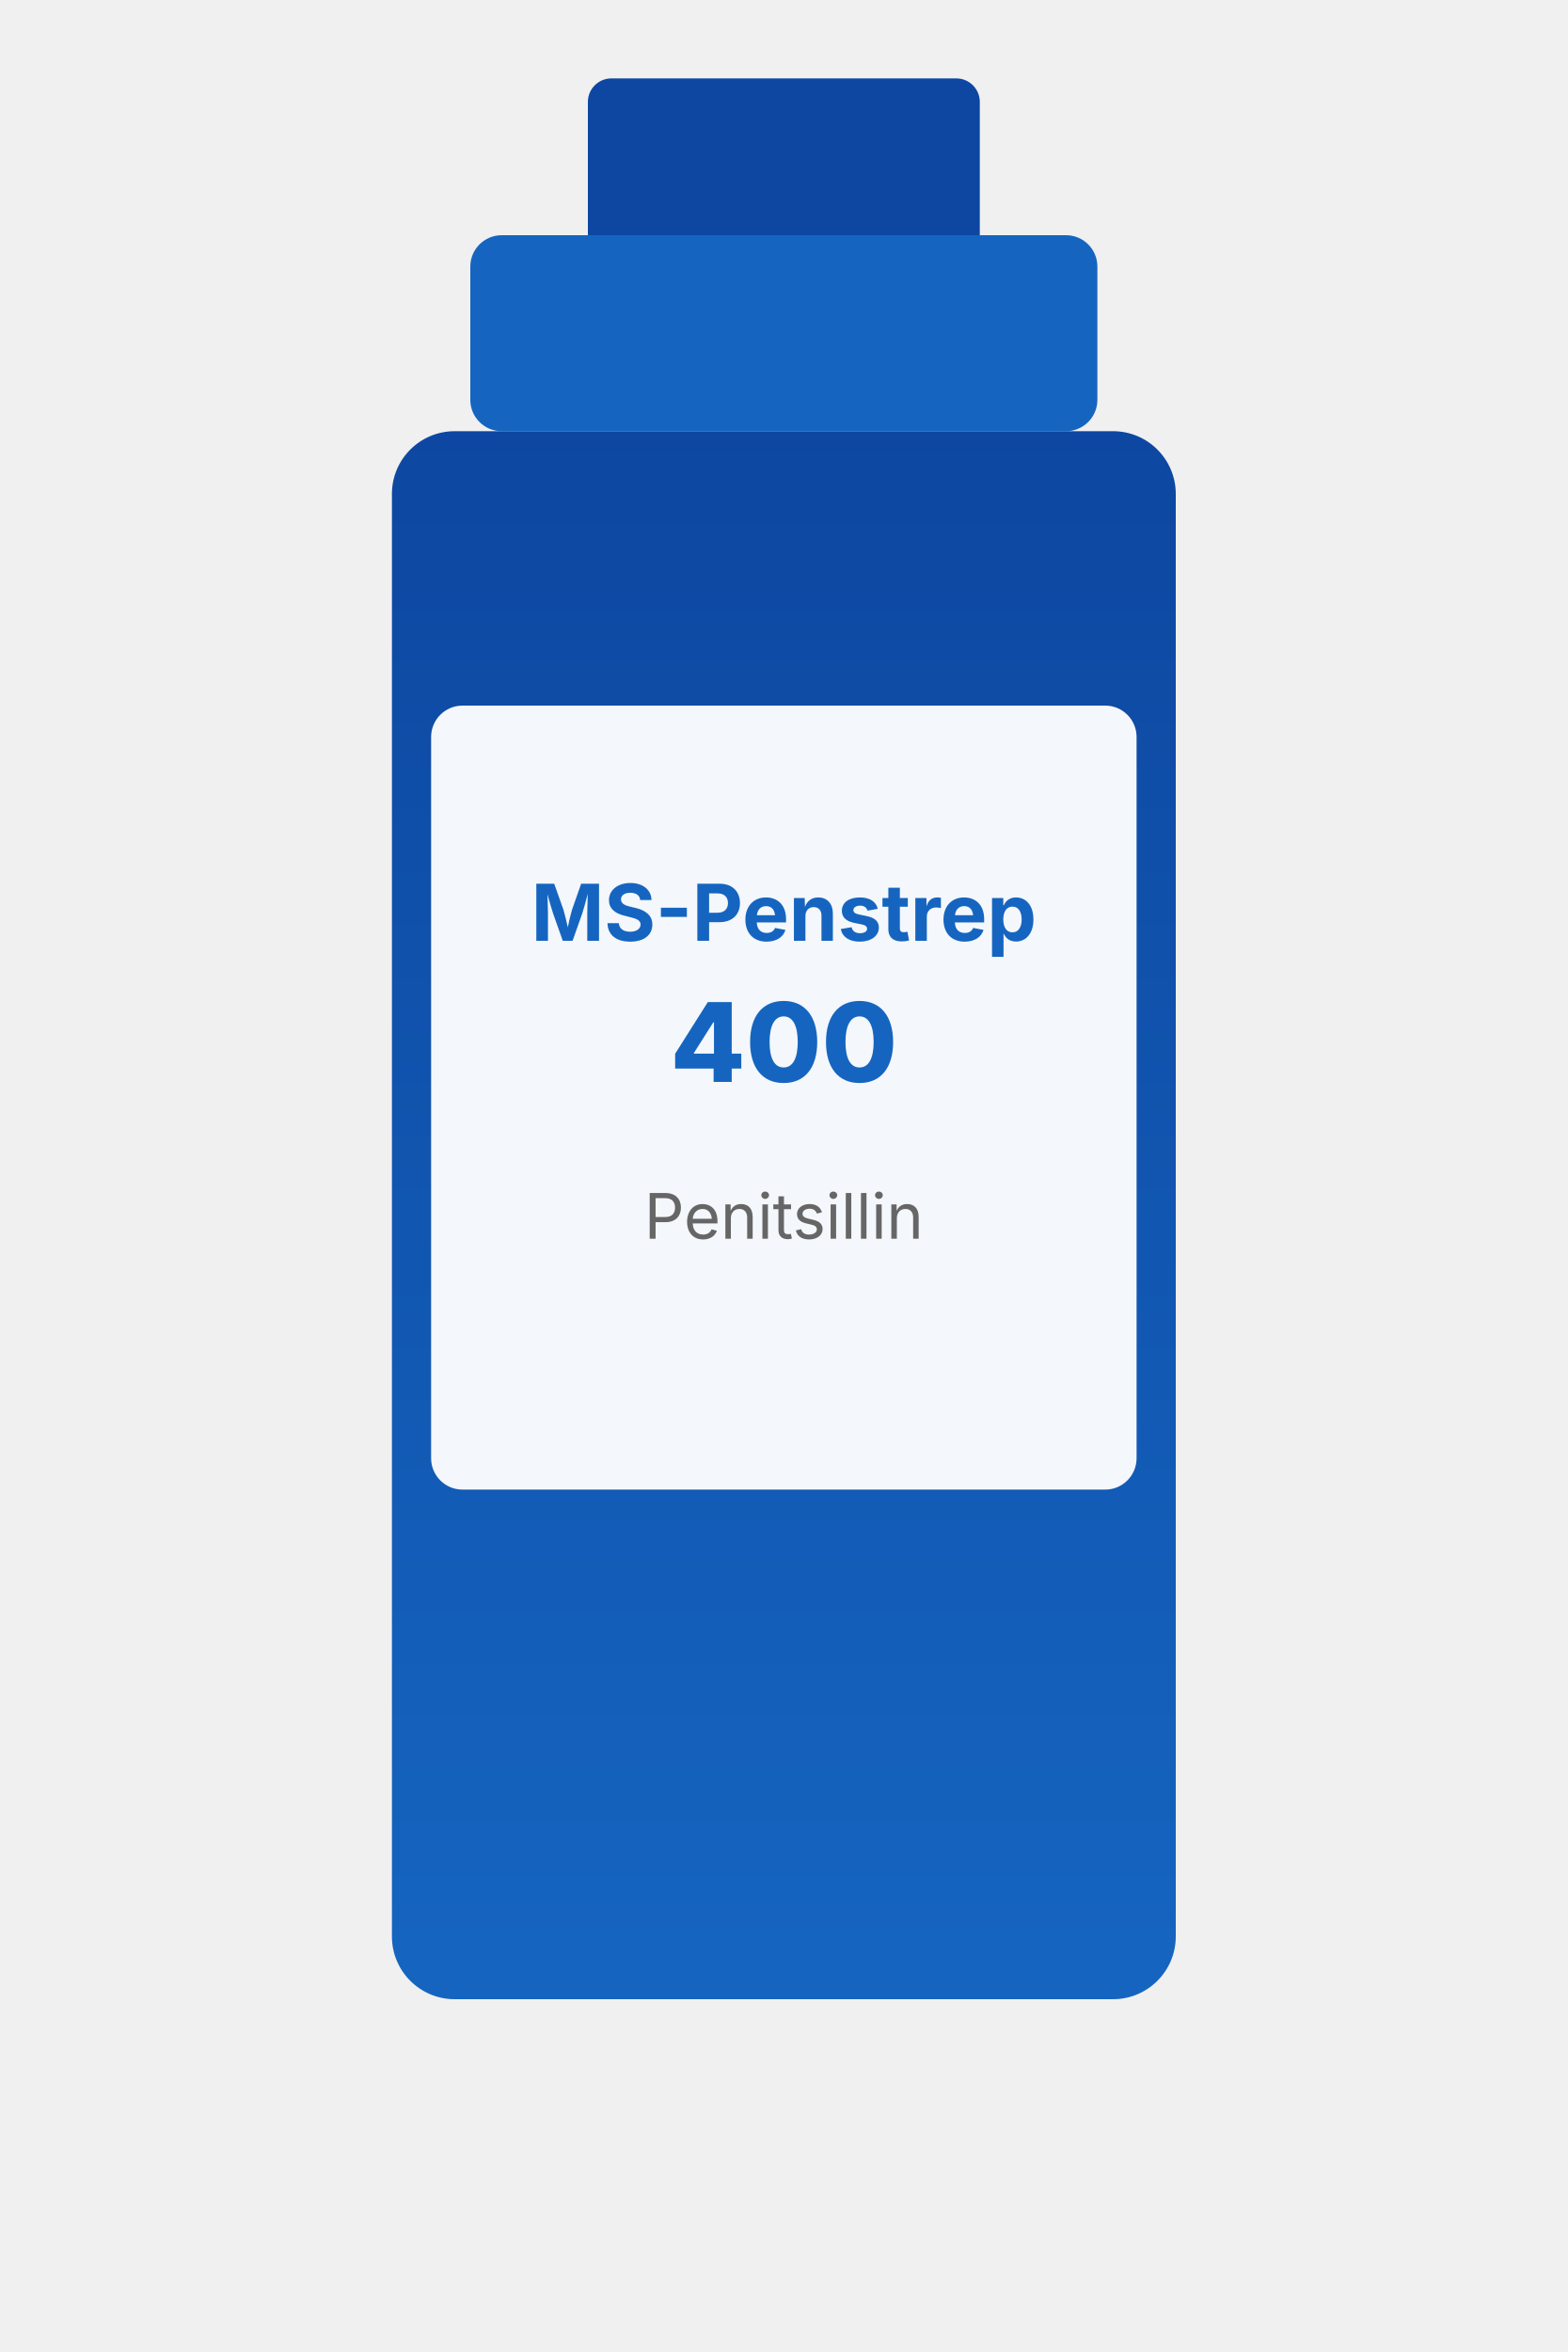
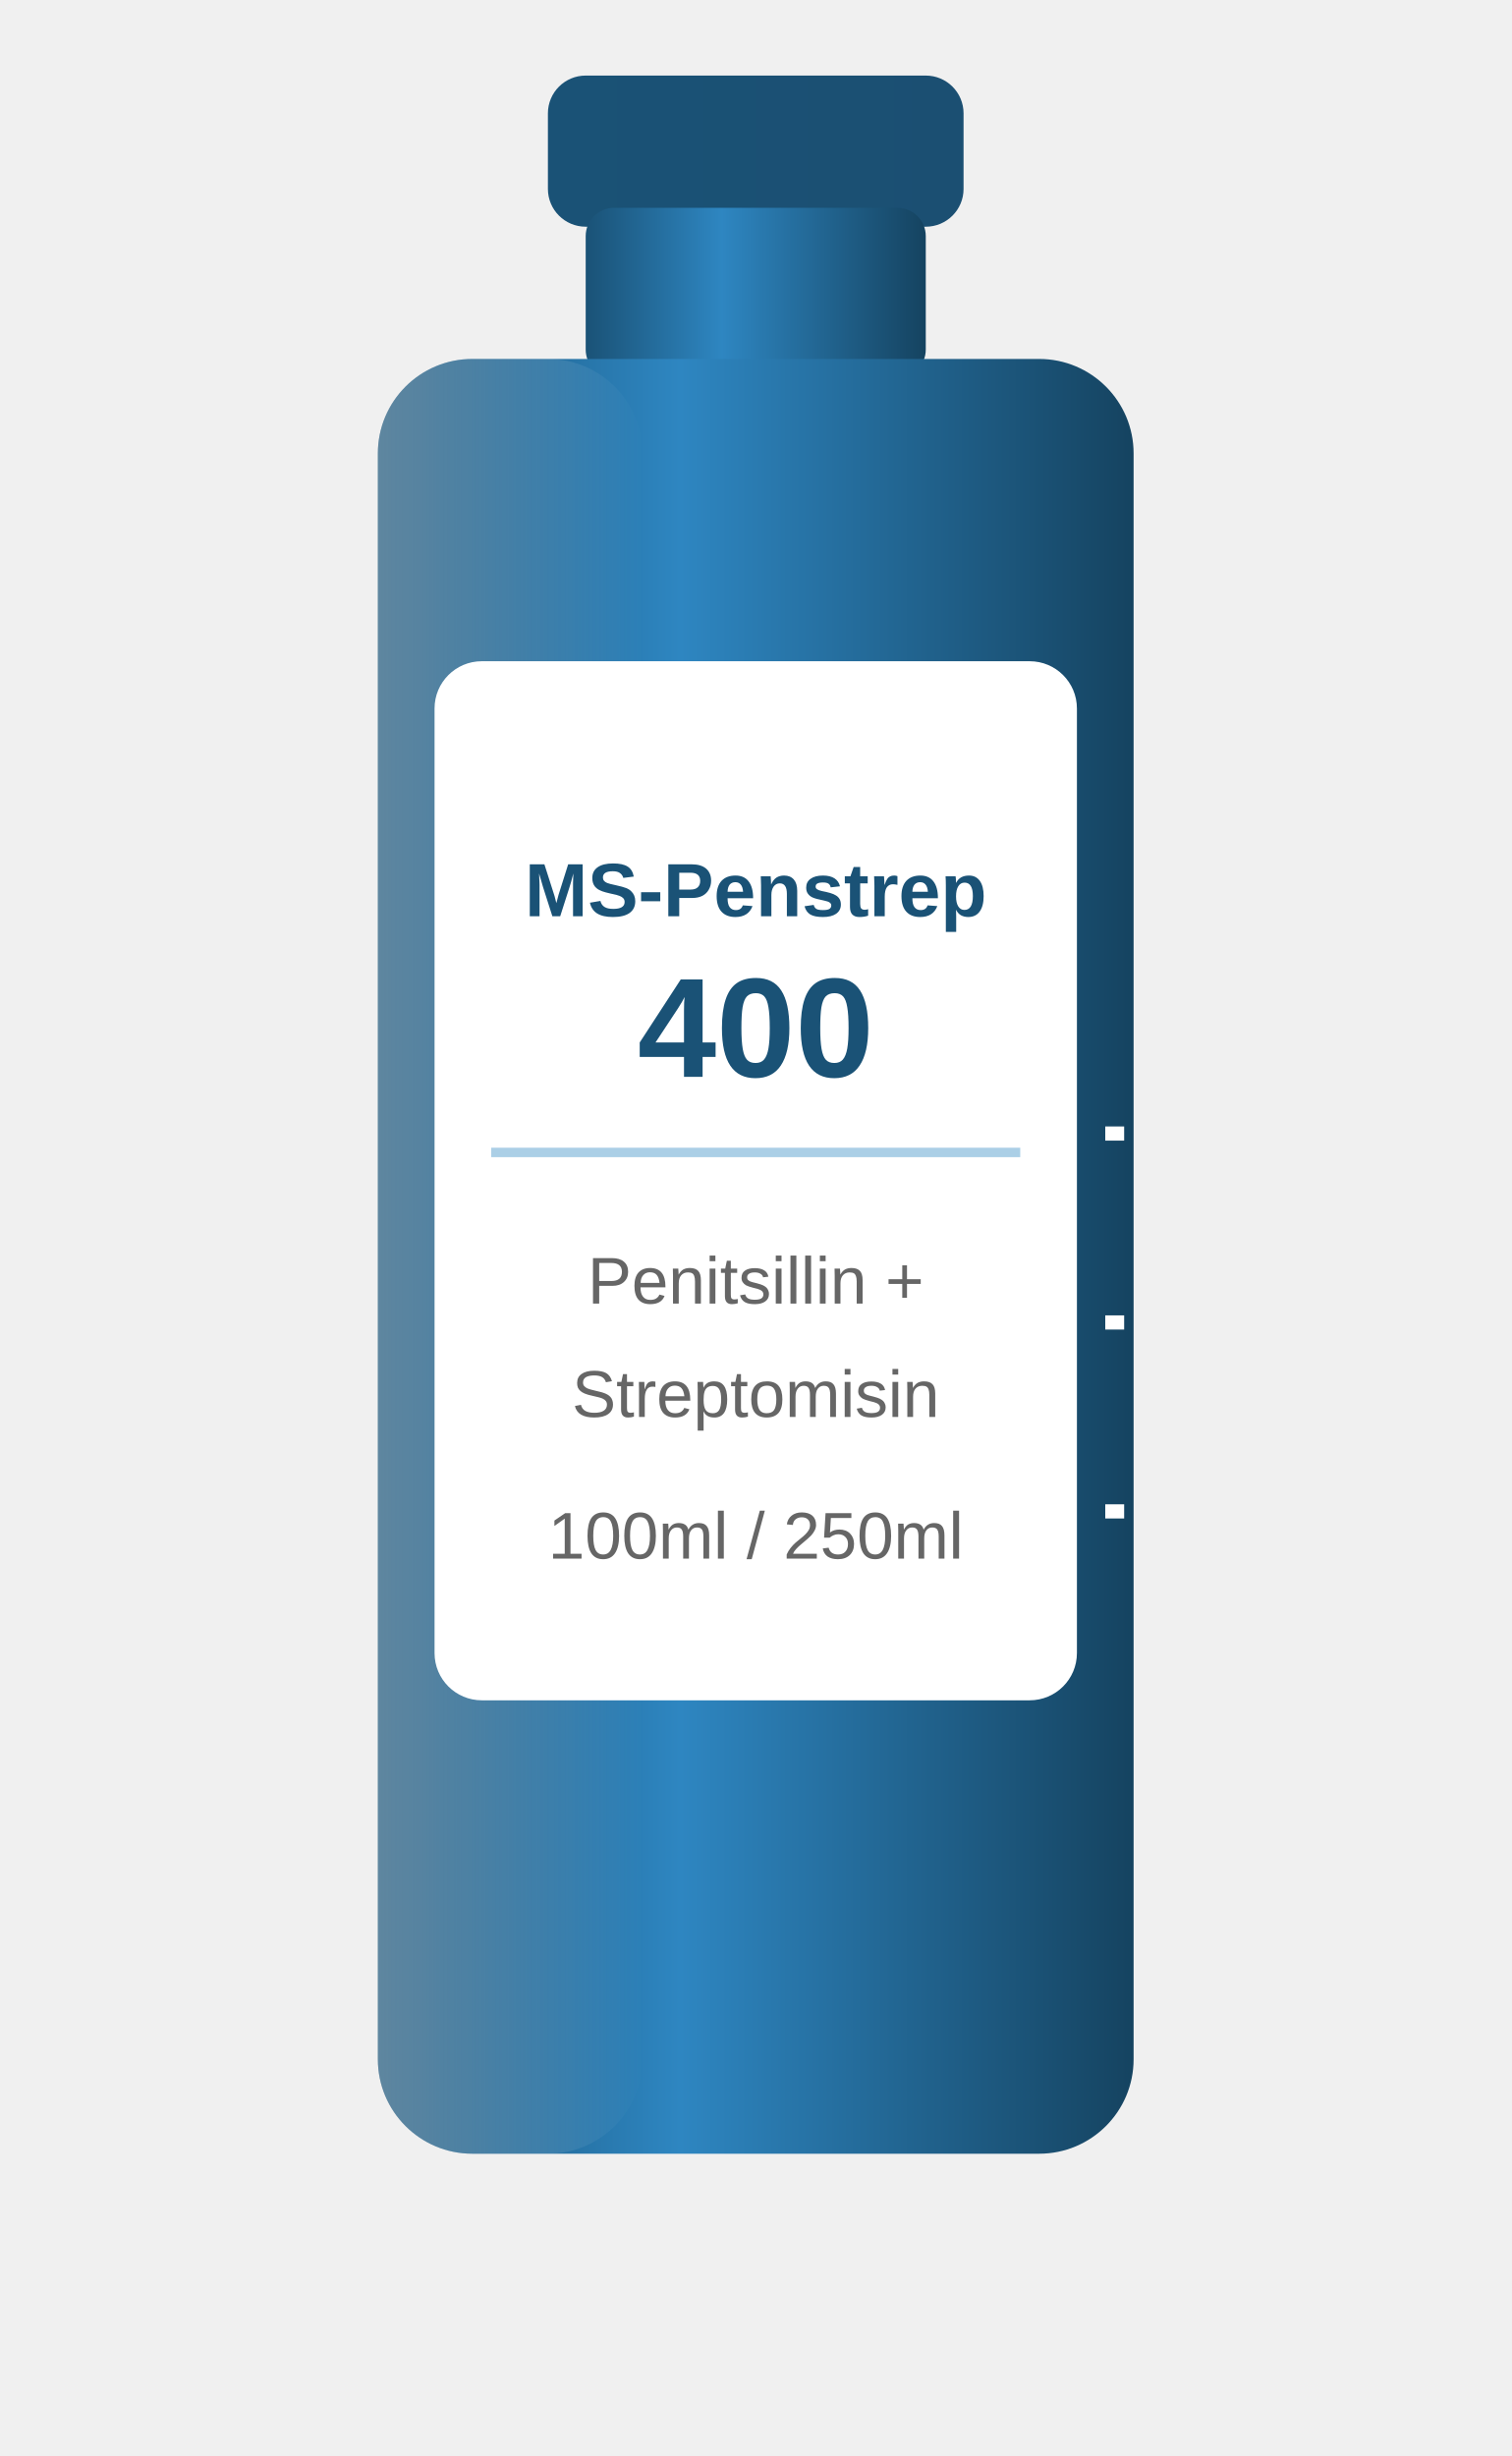
- <svg xmlns="http://www.w3.org/2000/svg" viewBox="0 0 200 300" fill="none">
+ <svg xmlns="http://www.w3.org/2000/svg" viewBox="0 0 160 260" fill="none">
  <defs>
-     <linearGradient id="b" x1="0" y1="0" x2="0" y2="1">
-       <stop offset="0%" stop-color="#0D47A1" />
-       <stop offset="100%" stop-color="#1565C0" />
+     <linearGradient id="body" x1="0" y1="0" x2="1" y2="0">
+       <stop offset="0%" stop-color="#1A5276" />
+       <stop offset="40%" stop-color="#2E86C1" />
+       <stop offset="100%" stop-color="#154360" />
+     </linearGradient>
+     <linearGradient id="cap" x1="0" y1="0" x2="1" y2="0">
+       <stop offset="0%" stop-color="#1A5276" />
+       <stop offset="100%" stop-color="#1B4F72" />
+     </linearGradient>
+     <linearGradient id="shine" x1="0" y1="0" x2="1" y2="0">
+       <stop offset="0%" stop-color="white" stop-opacity="0.3" />
+       <stop offset="100%" stop-color="white" stop-opacity="0" />
    </linearGradient>
  </defs>
-   <rect x="75" y="10" width="50" height="25" rx="3" fill="#0D47A1" />
-   <rect x="60" y="30" width="80" height="25" rx="4" fill="#1565C0" />
-   <rect x="50" y="55" width="100" height="200" rx="8" fill="url(#b)" />
-   <rect x="55" y="90" width="90" height="100" rx="4" fill="white" opacity="0.95" />
-   <text x="100" y="120" text-anchor="middle" font-family="Inter,sans-serif" font-size="10" font-weight="700" fill="#1565C0">MS-Penstrep</text>
-   <text x="100" y="138" text-anchor="middle" font-family="Inter,sans-serif" font-size="14" font-weight="800" fill="#1565C0">400</text>
-   <text x="100" y="158" text-anchor="middle" font-family="Inter,sans-serif" font-size="8" fill="#666">Penitsillin</text>
+   <rect x="58" y="8" width="44" height="16" rx="4" fill="url(#cap)" />
+   <rect x="62" y="22" width="36" height="18" rx="3" fill="url(#body)" />
+   <rect x="40" y="38" width="80" height="190" rx="10" fill="url(#body)" />
+   <rect x="40" y="38" width="28" height="190" rx="10" fill="url(#shine)" />
+   <rect x="46" y="70" width="68" height="110" rx="5" fill="white" />
+   <text x="80" y="97" text-anchor="middle" font-family="Arial,sans-serif" font-size="8" font-weight="700" fill="#1A5276">MS-Penstrep</text>
+   <text x="80" y="114" text-anchor="middle" font-family="Arial,sans-serif" font-size="15" font-weight="800" fill="#1A5276">400</text>
+   <line x1="52" y1="122" x2="108" y2="122" stroke="#2E86C1" stroke-width="1" opacity="0.4" />
+   <text x="80" y="138" text-anchor="middle" font-family="Arial,sans-serif" font-size="7" fill="#666">Penitsillin +</text>
+   <text x="80" y="150" text-anchor="middle" font-family="Arial,sans-serif" font-size="7" fill="#666">Streptomisin</text>
+   <text x="80" y="165" text-anchor="middle" font-family="Arial,sans-serif" font-size="7" fill="#666">100ml / 250ml</text>
+   <line x1="117" y1="160" x2="119" y2="160" stroke="white" stroke-width="1.5" />
+   <line x1="117" y1="140" x2="119" y2="140" stroke="white" stroke-width="1.5" />
+   <line x1="117" y1="120" x2="119" y2="120" stroke="white" stroke-width="1.5" />
</svg>
